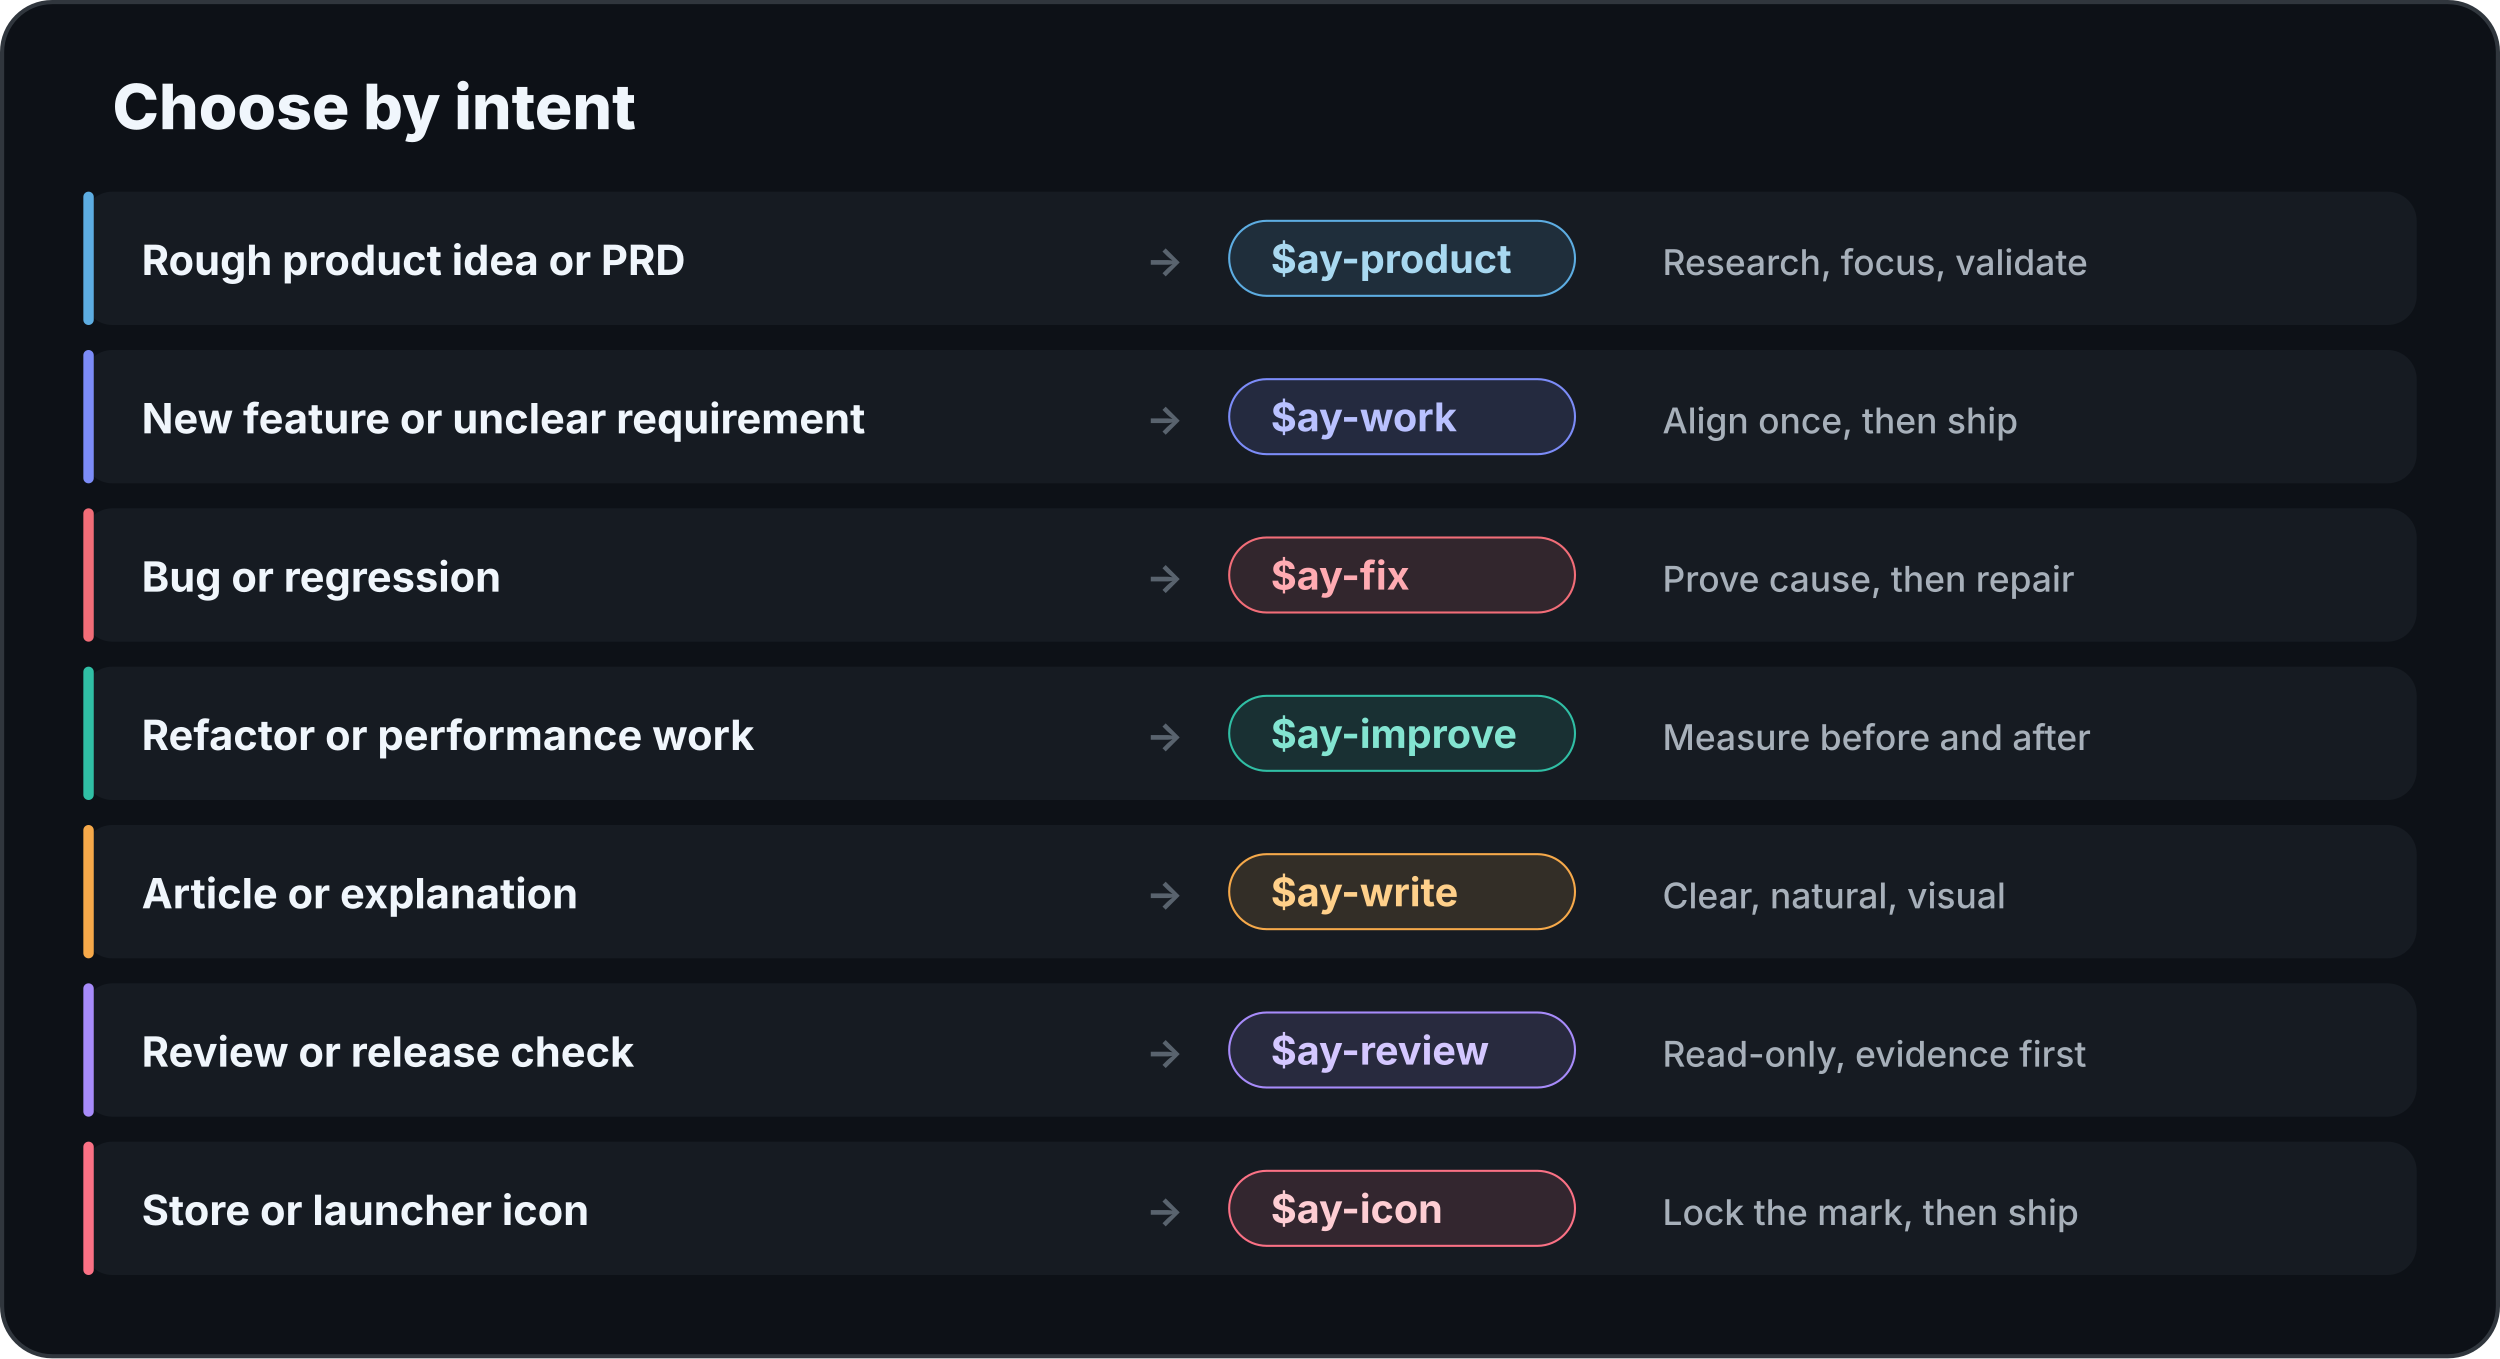
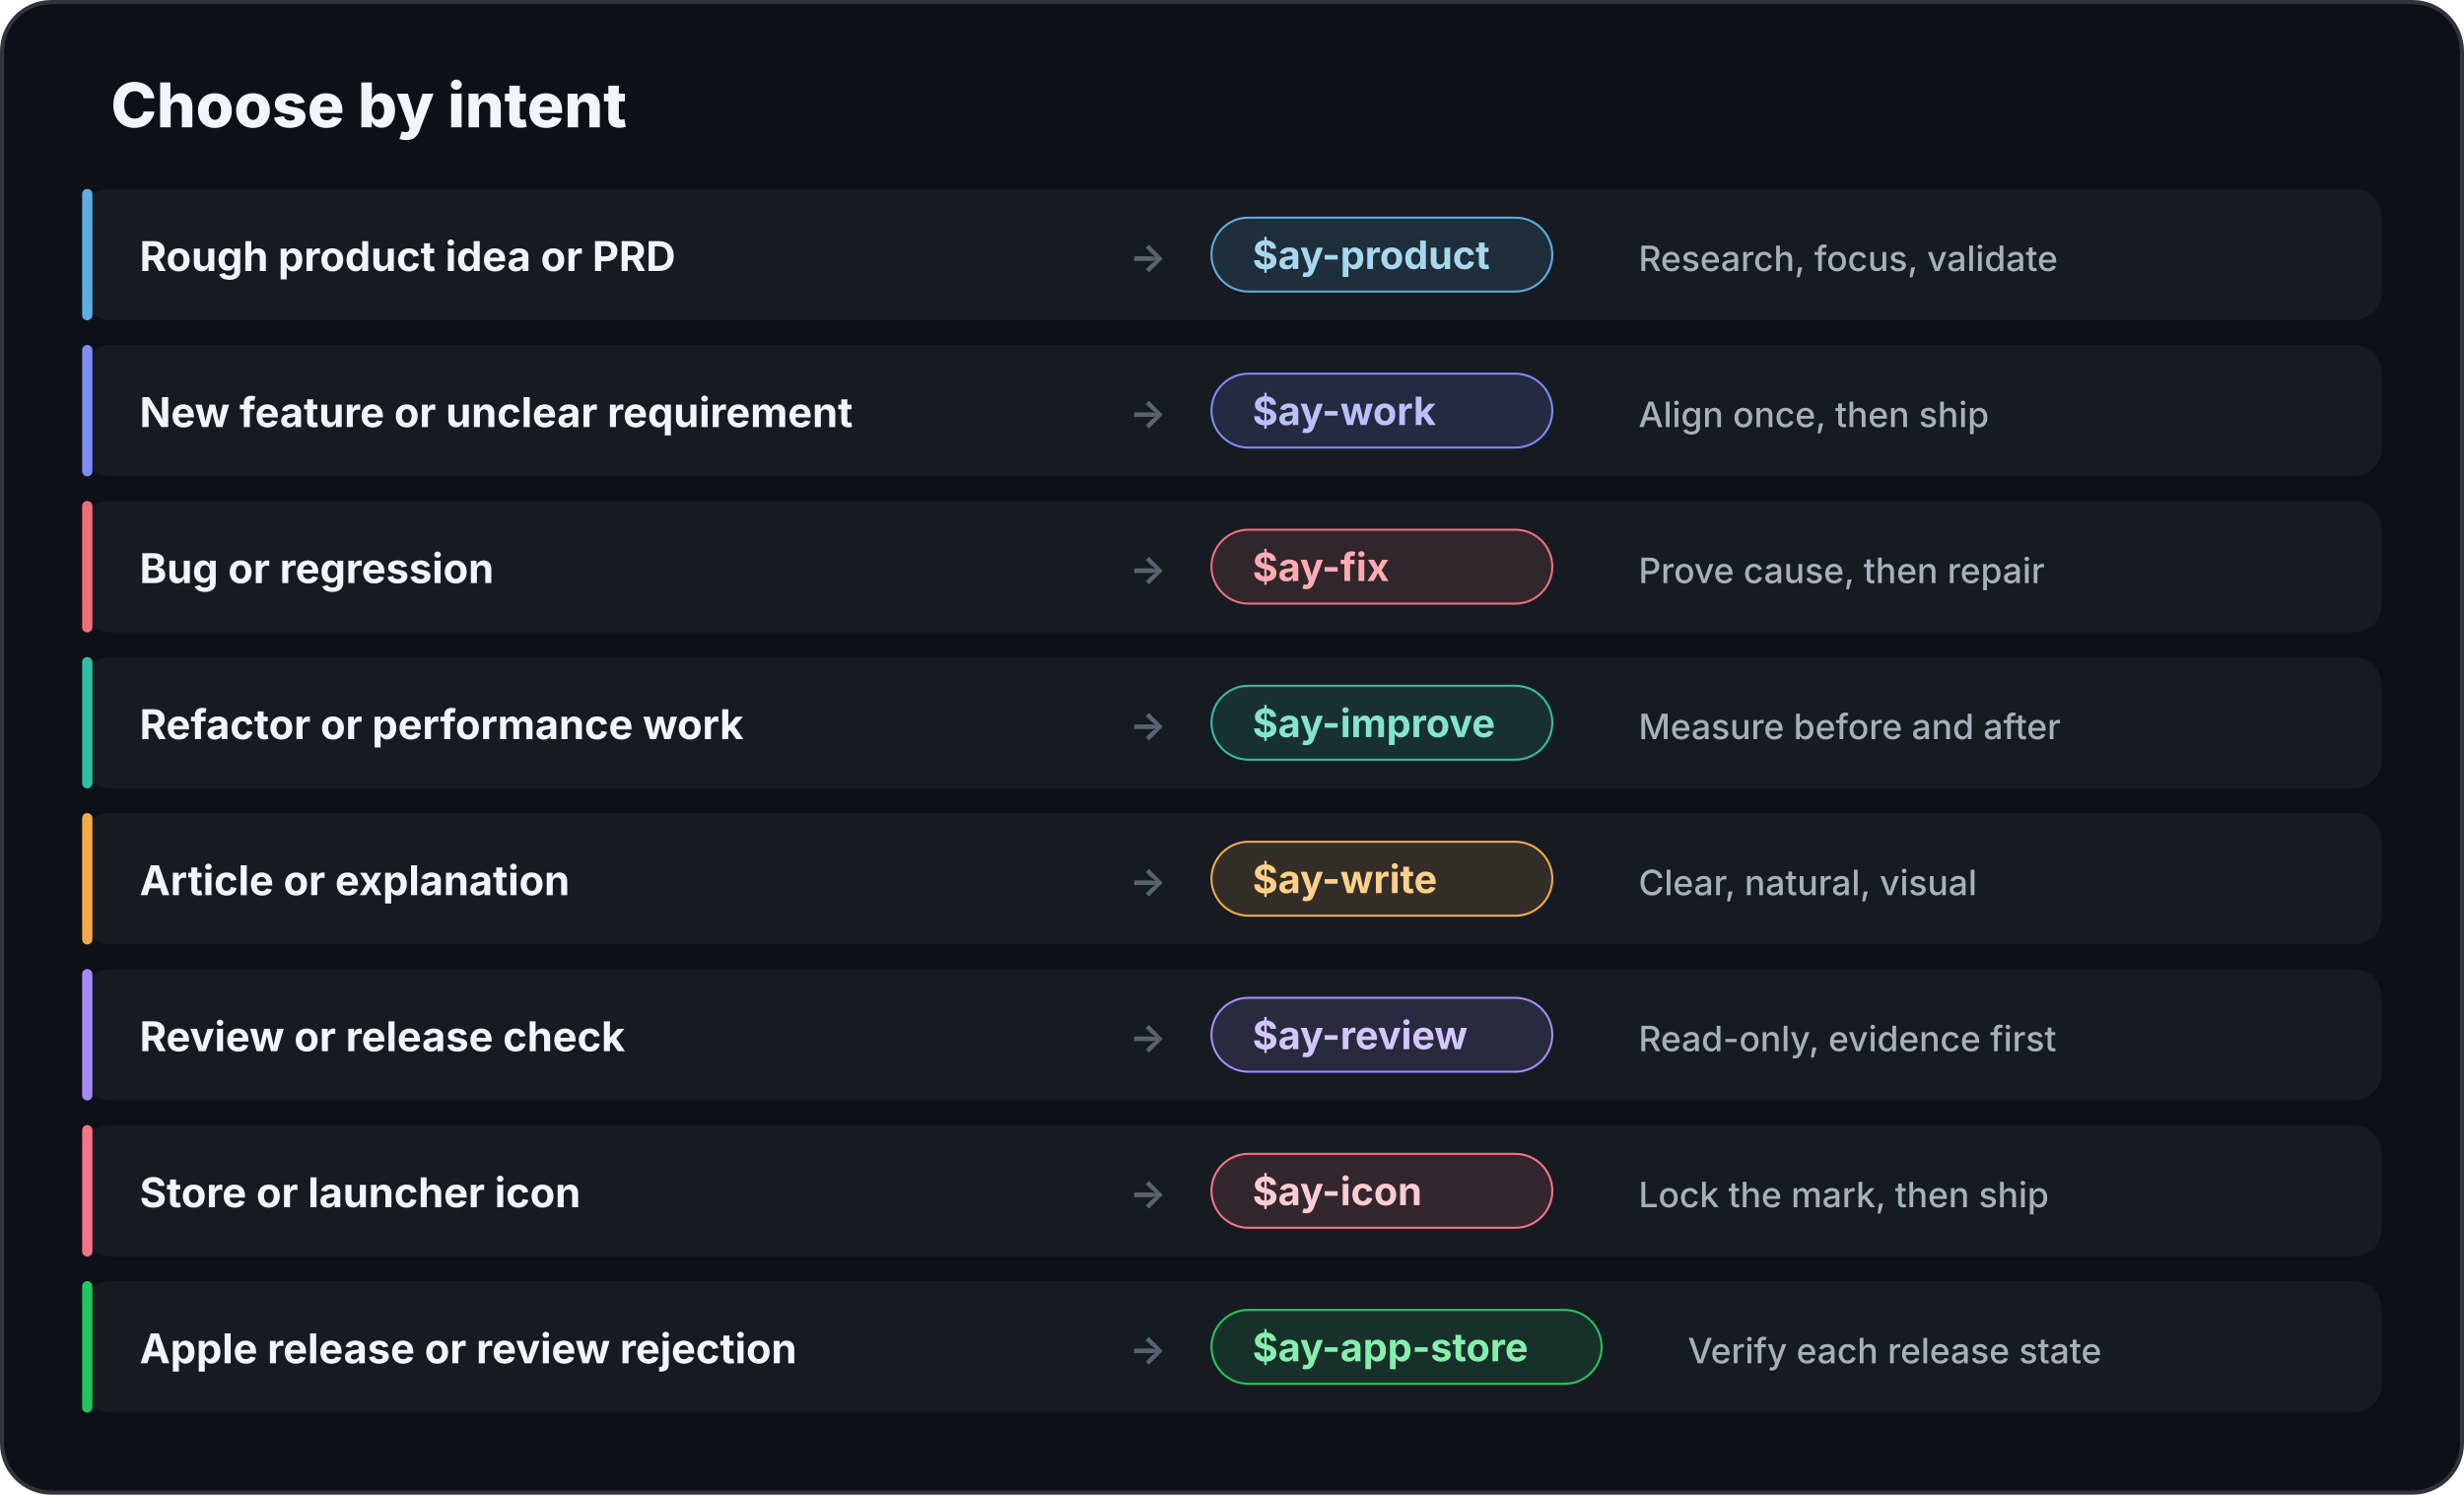
- <svg xmlns="http://www.w3.org/2000/svg" width="100%" viewBox="0 0 1200 652" role="img" aria-labelledby="title description">
+ <svg xmlns="http://www.w3.org/2000/svg" width="100%" viewBox="0 0 1200 728" role="img" aria-labelledby="title description">
  <style>
    text { font-family: Inter, ui-sans-serif, -apple-system, BlinkMacSystemFont, "Segoe UI", sans-serif; }
    .task { fill: #F0F6FC; font-size: 20px; font-weight: 650; }
    .skill { font-size: 19px; font-weight: 750; }
    .outcome { fill: #A7B0BA; font-size: 17px; font-weight: 500; }
    .arrow { fill: #59636E; font-size: 19px; font-weight: 700; }
  </style>
-   <rect x="1" y="1" width="1198" height="650" rx="24" fill="#0D1117" stroke="#30363D" stroke-width="2" />
+   <rect x="1" y="1" width="1198" height="726" rx="24" fill="#0D1117" stroke="#30363D" stroke-width="2" />
  <text x="54" y="62" fill="#F0F6FC" font-size="30" font-weight="760">Choose by intent</text>
  <g transform="translate(40 92)">
    <rect width="1120" height="64" rx="14" fill="#161B22" />
    <rect width="5" height="64" rx="2.5" fill="#5DADE2" />
    <text x="28" y="40" class="task">Rough product idea or PRD</text>
    <text x="510" y="40" class="arrow">→</text>
    <rect x="550" y="14" width="166" height="36" rx="18" fill="#5DADE2" fill-opacity=".13" stroke="#5DADE2" />
    <text x="570" y="39" class="skill" fill="#A8D8F0">$ay-product</text>
    <text x="758" y="40" class="outcome">Research, focus, validate</text>
  </g>
  <g transform="translate(40 168)">
    <rect width="1120" height="64" rx="14" fill="#161B22" />
    <rect width="5" height="64" rx="2.5" fill="#7C8CF8" />
    <text x="28" y="40" class="task">New feature or unclear requirement</text>
    <text x="510" y="40" class="arrow">→</text>
    <rect x="550" y="14" width="166" height="36" rx="18" fill="#7C8CF8" fill-opacity=".14" stroke="#7C8CF8" />
    <text x="570" y="39" class="skill" fill="#B9C1FF">$ay-work</text>
    <text x="758" y="40" class="outcome">Align once, then ship</text>
  </g>
  <g transform="translate(40 244)">
    <rect width="1120" height="64" rx="14" fill="#161B22" />
    <rect width="5" height="64" rx="2.5" fill="#F26D78" />
    <text x="28" y="40" class="task">Bug or regression</text>
    <text x="510" y="40" class="arrow">→</text>
    <rect x="550" y="14" width="166" height="36" rx="18" fill="#F26D78" fill-opacity=".13" stroke="#F26D78" />
    <text x="570" y="39" class="skill" fill="#FFABB2">$ay-fix</text>
    <text x="758" y="40" class="outcome">Prove cause, then repair</text>
  </g>
  <g transform="translate(40 320)">
    <rect width="1120" height="64" rx="14" fill="#161B22" />
    <rect width="5" height="64" rx="2.5" fill="#30BFA5" />
    <text x="28" y="40" class="task">Refactor or performance work</text>
    <text x="510" y="40" class="arrow">→</text>
    <rect x="550" y="14" width="166" height="36" rx="18" fill="#30BFA5" fill-opacity=".13" stroke="#30BFA5" />
    <text x="570" y="39" class="skill" fill="#83E4D1">$ay-improve</text>
    <text x="758" y="40" class="outcome">Measure before and after</text>
  </g>
  <g transform="translate(40 396)">
    <rect width="1120" height="64" rx="14" fill="#161B22" />
    <rect width="5" height="64" rx="2.5" fill="#F6A94A" />
    <text x="28" y="40" class="task">Article or explanation</text>
    <text x="510" y="40" class="arrow">→</text>
    <rect x="550" y="14" width="166" height="36" rx="18" fill="#F6A94A" fill-opacity=".13" stroke="#F6A94A" />
    <text x="570" y="39" class="skill" fill="#FFD08A">$ay-write</text>
    <text x="758" y="40" class="outcome">Clear, natural, visual</text>
  </g>
  <g transform="translate(40 472)">
    <rect width="1120" height="64" rx="14" fill="#161B22" />
    <rect width="5" height="64" rx="2.5" fill="#A78BFA" />
    <text x="28" y="40" class="task">Review or release check</text>
    <text x="510" y="40" class="arrow">→</text>
    <rect x="550" y="14" width="166" height="36" rx="18" fill="#A78BFA" fill-opacity=".13" stroke="#A78BFA" />
    <text x="570" y="39" class="skill" fill="#D4C7FF">$ay-review</text>
    <text x="758" y="40" class="outcome">Read-only, evidence first</text>
  </g>
  <g transform="translate(40 548)">
    <rect width="1120" height="64" rx="14" fill="#161B22" />
    <rect width="5" height="64" rx="2.5" fill="#FB7185" />
    <text x="28" y="40" class="task">Store or launcher icon</text>
    <text x="510" y="40" class="arrow">→</text>
    <rect x="550" y="14" width="166" height="36" rx="18" fill="#FB7185" fill-opacity=".13" stroke="#FB7185" />
    <text x="570" y="39" class="skill" fill="#FECDD3">$ay-icon</text>
    <text x="758" y="40" class="outcome">Lock the mark, then ship</text>
  </g>
+   <g transform="translate(40 624)">
+     <rect width="1120" height="64" rx="14" fill="#161B22" />
+     <rect width="5" height="64" rx="2.5" fill="#22C55E" />
+     <text x="28" y="40" class="task">Apple release or review rejection</text>
+     <text x="510" y="40" class="arrow">→</text>
+     <rect x="550" y="14" width="190" height="36" rx="18" fill="#22C55E" fill-opacity=".13" stroke="#22C55E" />
+     <text x="570" y="39" class="skill" fill="#86EFAC">$ay-app-store</text>
+     <text x="782" y="40" class="outcome">Verify each release state</text>
+   </g>
</svg>
